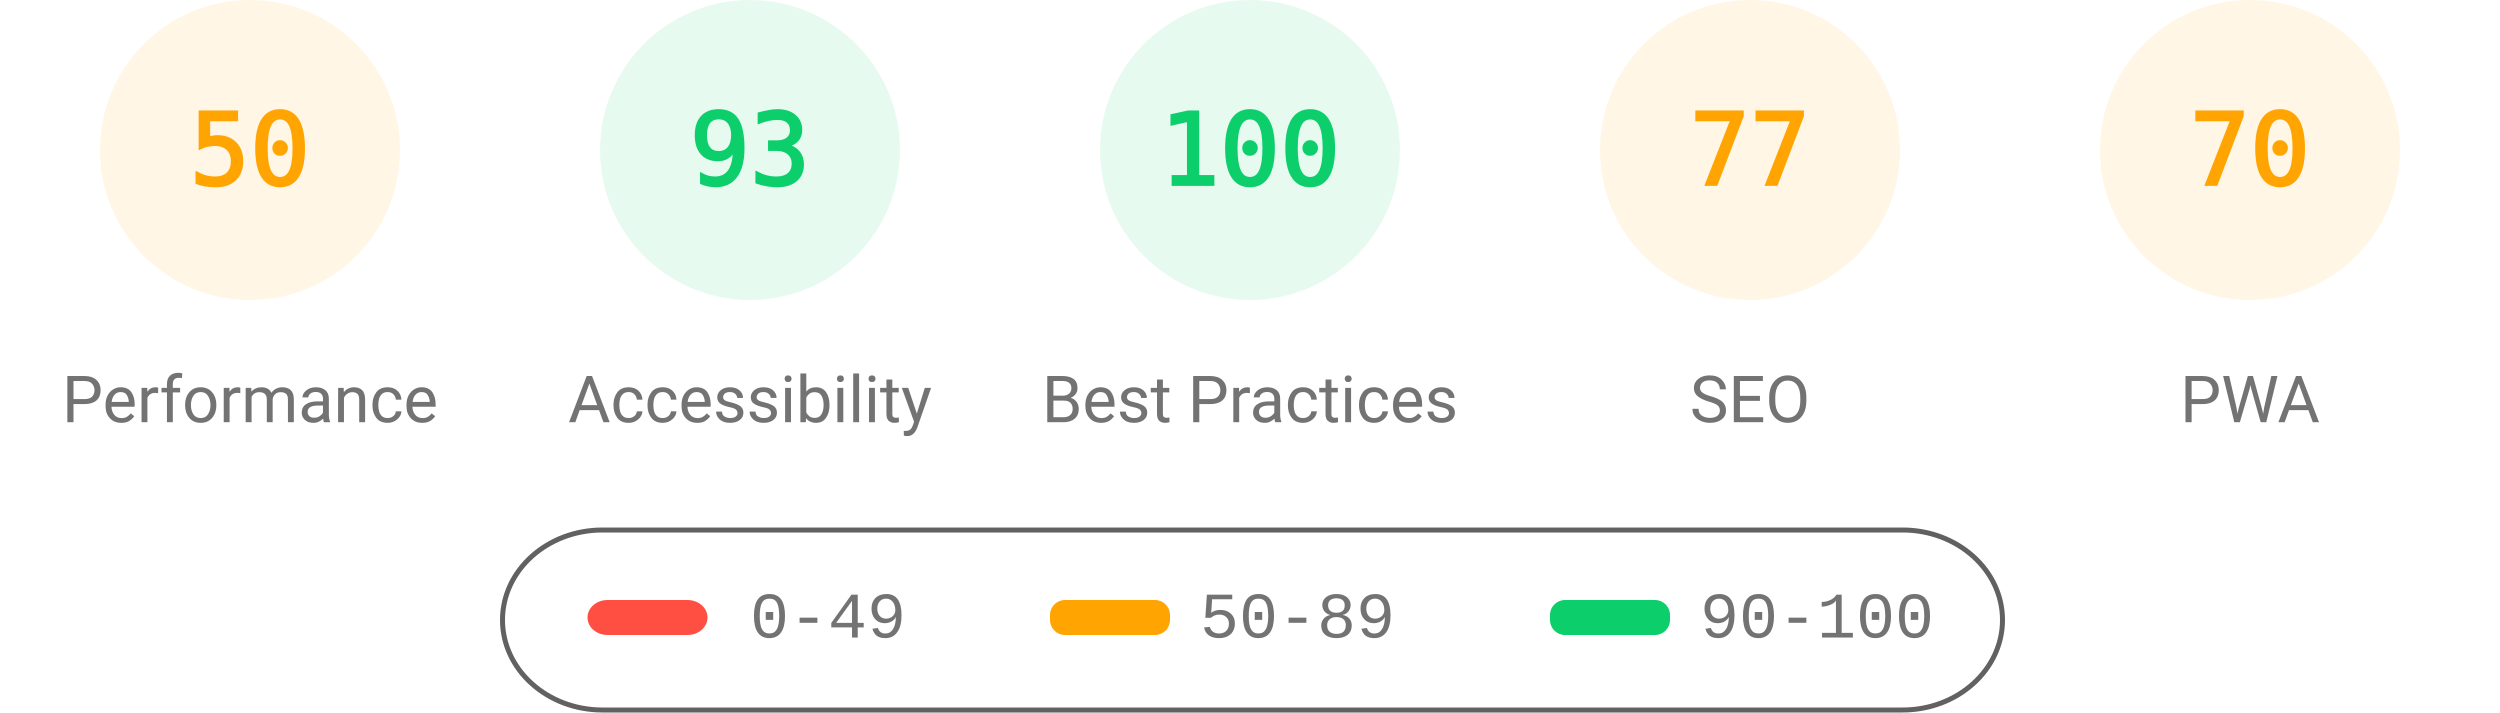
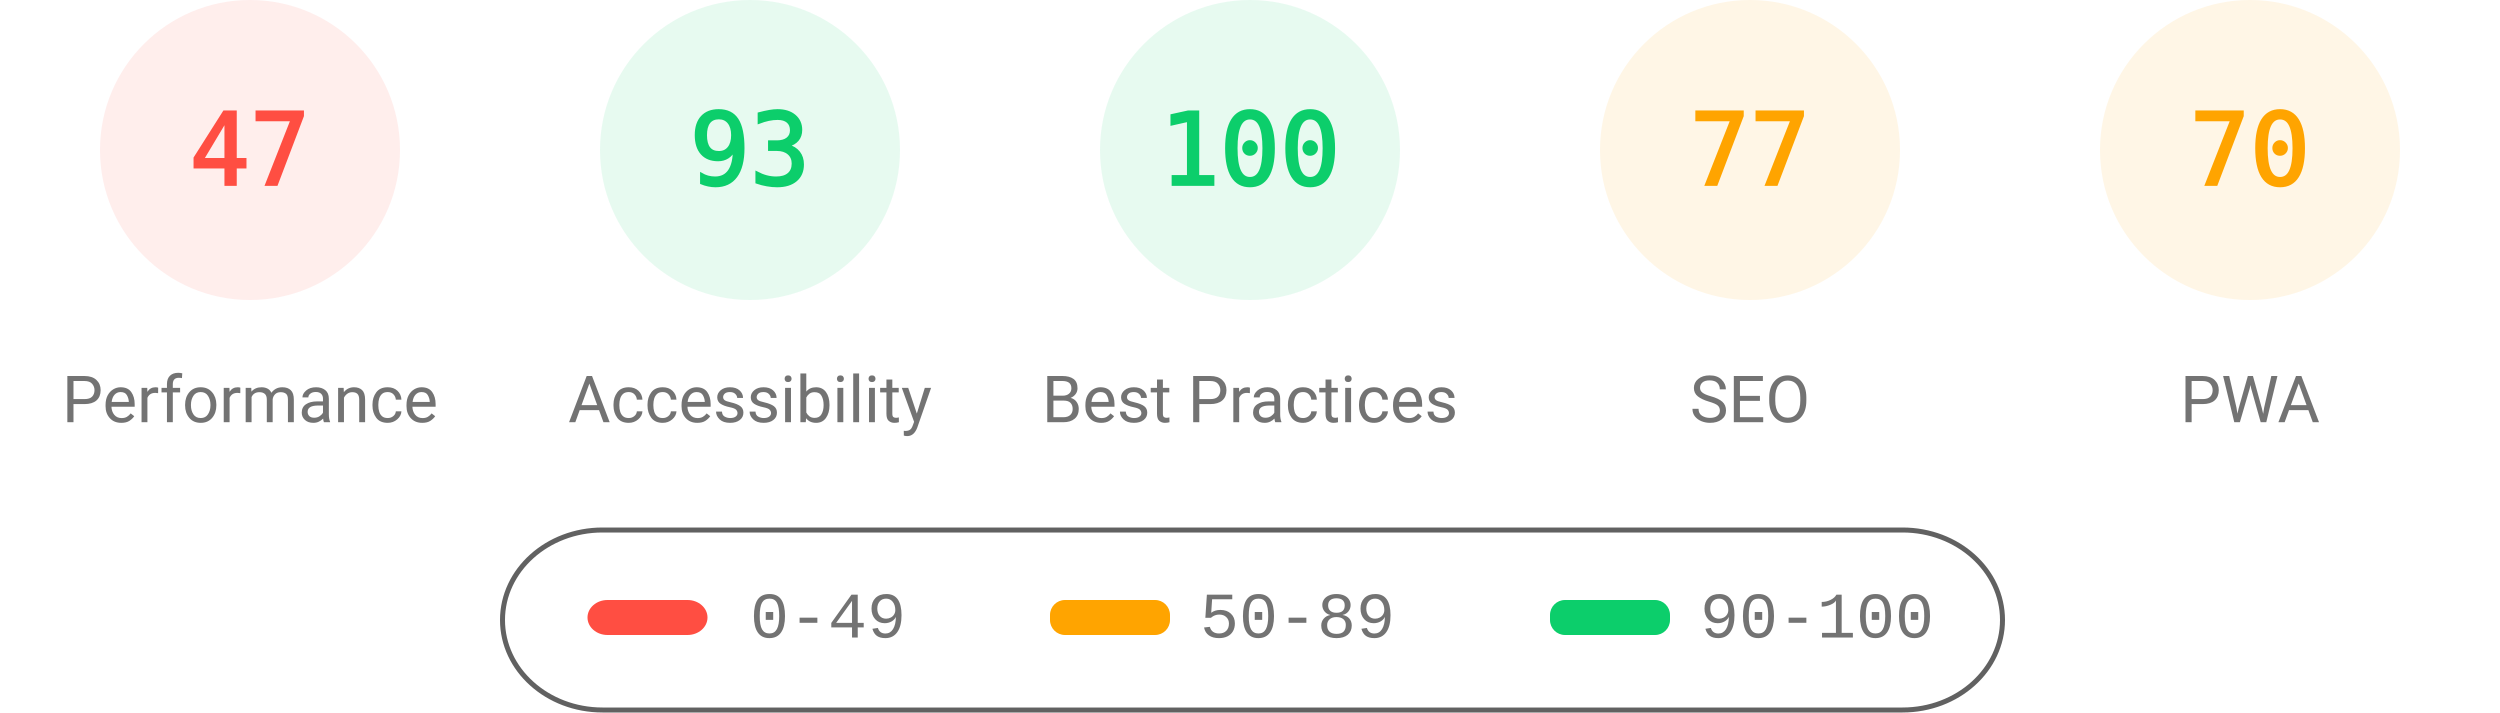
<svg xmlns="http://www.w3.org/2000/svg" fill="none" width="1000" height="285">
  <style>.gauge-base{opacity:.1}.gauge-arc{fill:none;animation-delay:250ms;stroke-linecap:round;transform:rotate(-90deg);transform-origin:100px 60px;animation:load-gauge 1s ease forwards}.guage-text{font-size:40px;font-family:monospace;text-align:center}.guage-red{color:#ff4e42;fill:#ff4e42;stroke:#ff4e42}.guage-orange{color:#ffa400;fill:#ffa400;stroke:#ffa400}.guage-green{color:#0cce6b;fill:#0cce6b;stroke:#0cce6b}.guage-undefined{color:#5c5c5c;fill:#5c5c5c;stroke:#5c5c5c}.guage-title{color:#737373;fill:#737373;stroke:none;font-size:26px;line-height:26px;font-family:Roboto,Halvetica,Arial,sans-serif}@keyframes load-gauge{from{stroke-dasharray:0 352.858}}</style>
-   <svg class="guage-div guage-perf guage-orange" viewBox="0 0 200 200" width="200" height="200">
+   <svg class="guage-div guage-perf guage-red" viewBox="0 0 200 200" width="200" height="200">
    <circle class="gauge-base" r="56" cx="100" cy="60" stroke-width="8" />
-     <circle class="gauge-arc guage-arc-1" r="56" cx="100" cy="60" stroke-width="8" style="stroke-dasharray:175.929,351.858" />
-     <text class="guage-text" x="100" y="60" alignment-baseline="central" dominant-baseline="central" text-anchor="middle">50</text>
+     <circle class="gauge-arc guage-arc-1" r="56" cx="100" cy="60" stroke-width="8" style="stroke-dasharray:165.373,351.858" />
+     <text class="guage-text" x="100" y="60" alignment-baseline="central" dominant-baseline="central" text-anchor="middle">47</text>
    <text class="guage-title" x="100" y="160" alignment-baseline="central" dominant-baseline="central" text-anchor="middle">Performance</text>
  </svg>
  <svg class="guage-div guage-acc guage-green" viewBox="0 0 200 200" width="200" height="200" x="200">
    <circle class="gauge-base" r="56" cx="100" cy="60" stroke-width="8" />
    <circle class="gauge-arc guage-arc-2" r="56" cx="100" cy="60" stroke-width="8" style="stroke-dasharray:327.228,351.858" />
    <text class="guage-text" x="100" y="60" alignment-baseline="central" dominant-baseline="central" text-anchor="middle">93</text>
    <text class="guage-title" x="100" y="160" alignment-baseline="central" dominant-baseline="central" text-anchor="middle">Accessibility</text>
  </svg>
  <svg class="guage-div guage-best guage-green" viewBox="0 0 200 200" width="200" height="200" x="400">
    <circle class="gauge-base" r="56" cx="100" cy="60" stroke-width="8" />
    <circle class="gauge-arc guage-arc-3" r="56" cx="100" cy="60" stroke-width="8" style="stroke-dasharray:351.858,351.858" />
    <text class="guage-text" x="100" y="60" alignment-baseline="central" dominant-baseline="central" text-anchor="middle">100</text>
    <text class="guage-title" x="100" y="160" alignment-baseline="central" dominant-baseline="central" text-anchor="middle">Best Practices</text>
  </svg>
  <svg class="guage-div guage-seo guage-orange" viewBox="0 0 200 200" width="200" height="200" x="600">
    <circle class="gauge-base" r="56" cx="100" cy="60" stroke-width="8" />
    <circle class="gauge-arc guage-arc-4" r="56" cx="100" cy="60" stroke-width="8" style="stroke-dasharray:270.931,351.858" />
    <text class="guage-text" x="100" y="60" alignment-baseline="central" dominant-baseline="central" text-anchor="middle">77</text>
    <text class="guage-title" x="100" y="160" alignment-baseline="central" dominant-baseline="central" text-anchor="middle">SEO</text>
  </svg>
  <svg class="guage-div guage-pwa guage-orange" viewBox="0 0 200 200" width="200" height="200" x="800">
    <circle class="gauge-base" r="56" cx="100" cy="60" stroke-width="8" />
    <circle class="gauge-arc guage-arc-4" r="56" cx="100" cy="60" stroke-width="8" style="stroke-dasharray:246.301,351.858" />
    <text class="guage-text" x="100" y="60" alignment-baseline="central" dominant-baseline="central" text-anchor="middle">70</text>
    <text class="guage-title" x="100" y="160" alignment-baseline="central" dominant-baseline="central" text-anchor="middle">PWA</text>
  </svg>
  <svg width="604" height="76" x="200" y="210">
    <path fill="none" id="canvas_background" d="M-1-1h604v80H-1z" />
    <rect fill-opacity="0" stroke="#616161" stroke-width="2" rx="40" id="svg_2" height="72" width="600" y="2" x="1" fill="#000" />
    <rect stroke="#000" rx="8" id="svg_3" height="14" width="48" y="30" x="35" stroke-opacity="null" stroke-width="0" fill="#ff4e42" />
    <rect stroke="#000" rx="6" id="svg_4" height="14" width="48" y="30" x="220" stroke-opacity="null" stroke-width="0" fill="#ffa400" />
    <rect stroke="#000" rx="6" id="svg_5" height="14" width="48" y="30" x="420" stroke-opacity="null" stroke-width="0" fill="#0cce6b" />
    <text xml:space="preserve" text-anchor="start" font-family="'Courier New', Courier, monospace" font-size="26" id="svg_6" y="45" x="100" stroke-opacity="null" stroke-width="0" stroke="#000" fill="#737373">0-49</text>
    <text xml:space="preserve" text-anchor="start" font-family="'Courier New', Courier, monospace" font-size="26" id="svg_7" y="45" x="280" stroke-opacity="null" stroke-width="0" stroke="#000" fill="#737373">50-89</text>
    <text xml:space="preserve" text-anchor="start" font-family="'Courier New', Courier, monospace" font-size="26" id="svg_8" y="45" x="480" stroke-opacity="null" stroke-width="0" stroke="#000" fill="#737373">90-100</text>
  </svg>
</svg>
